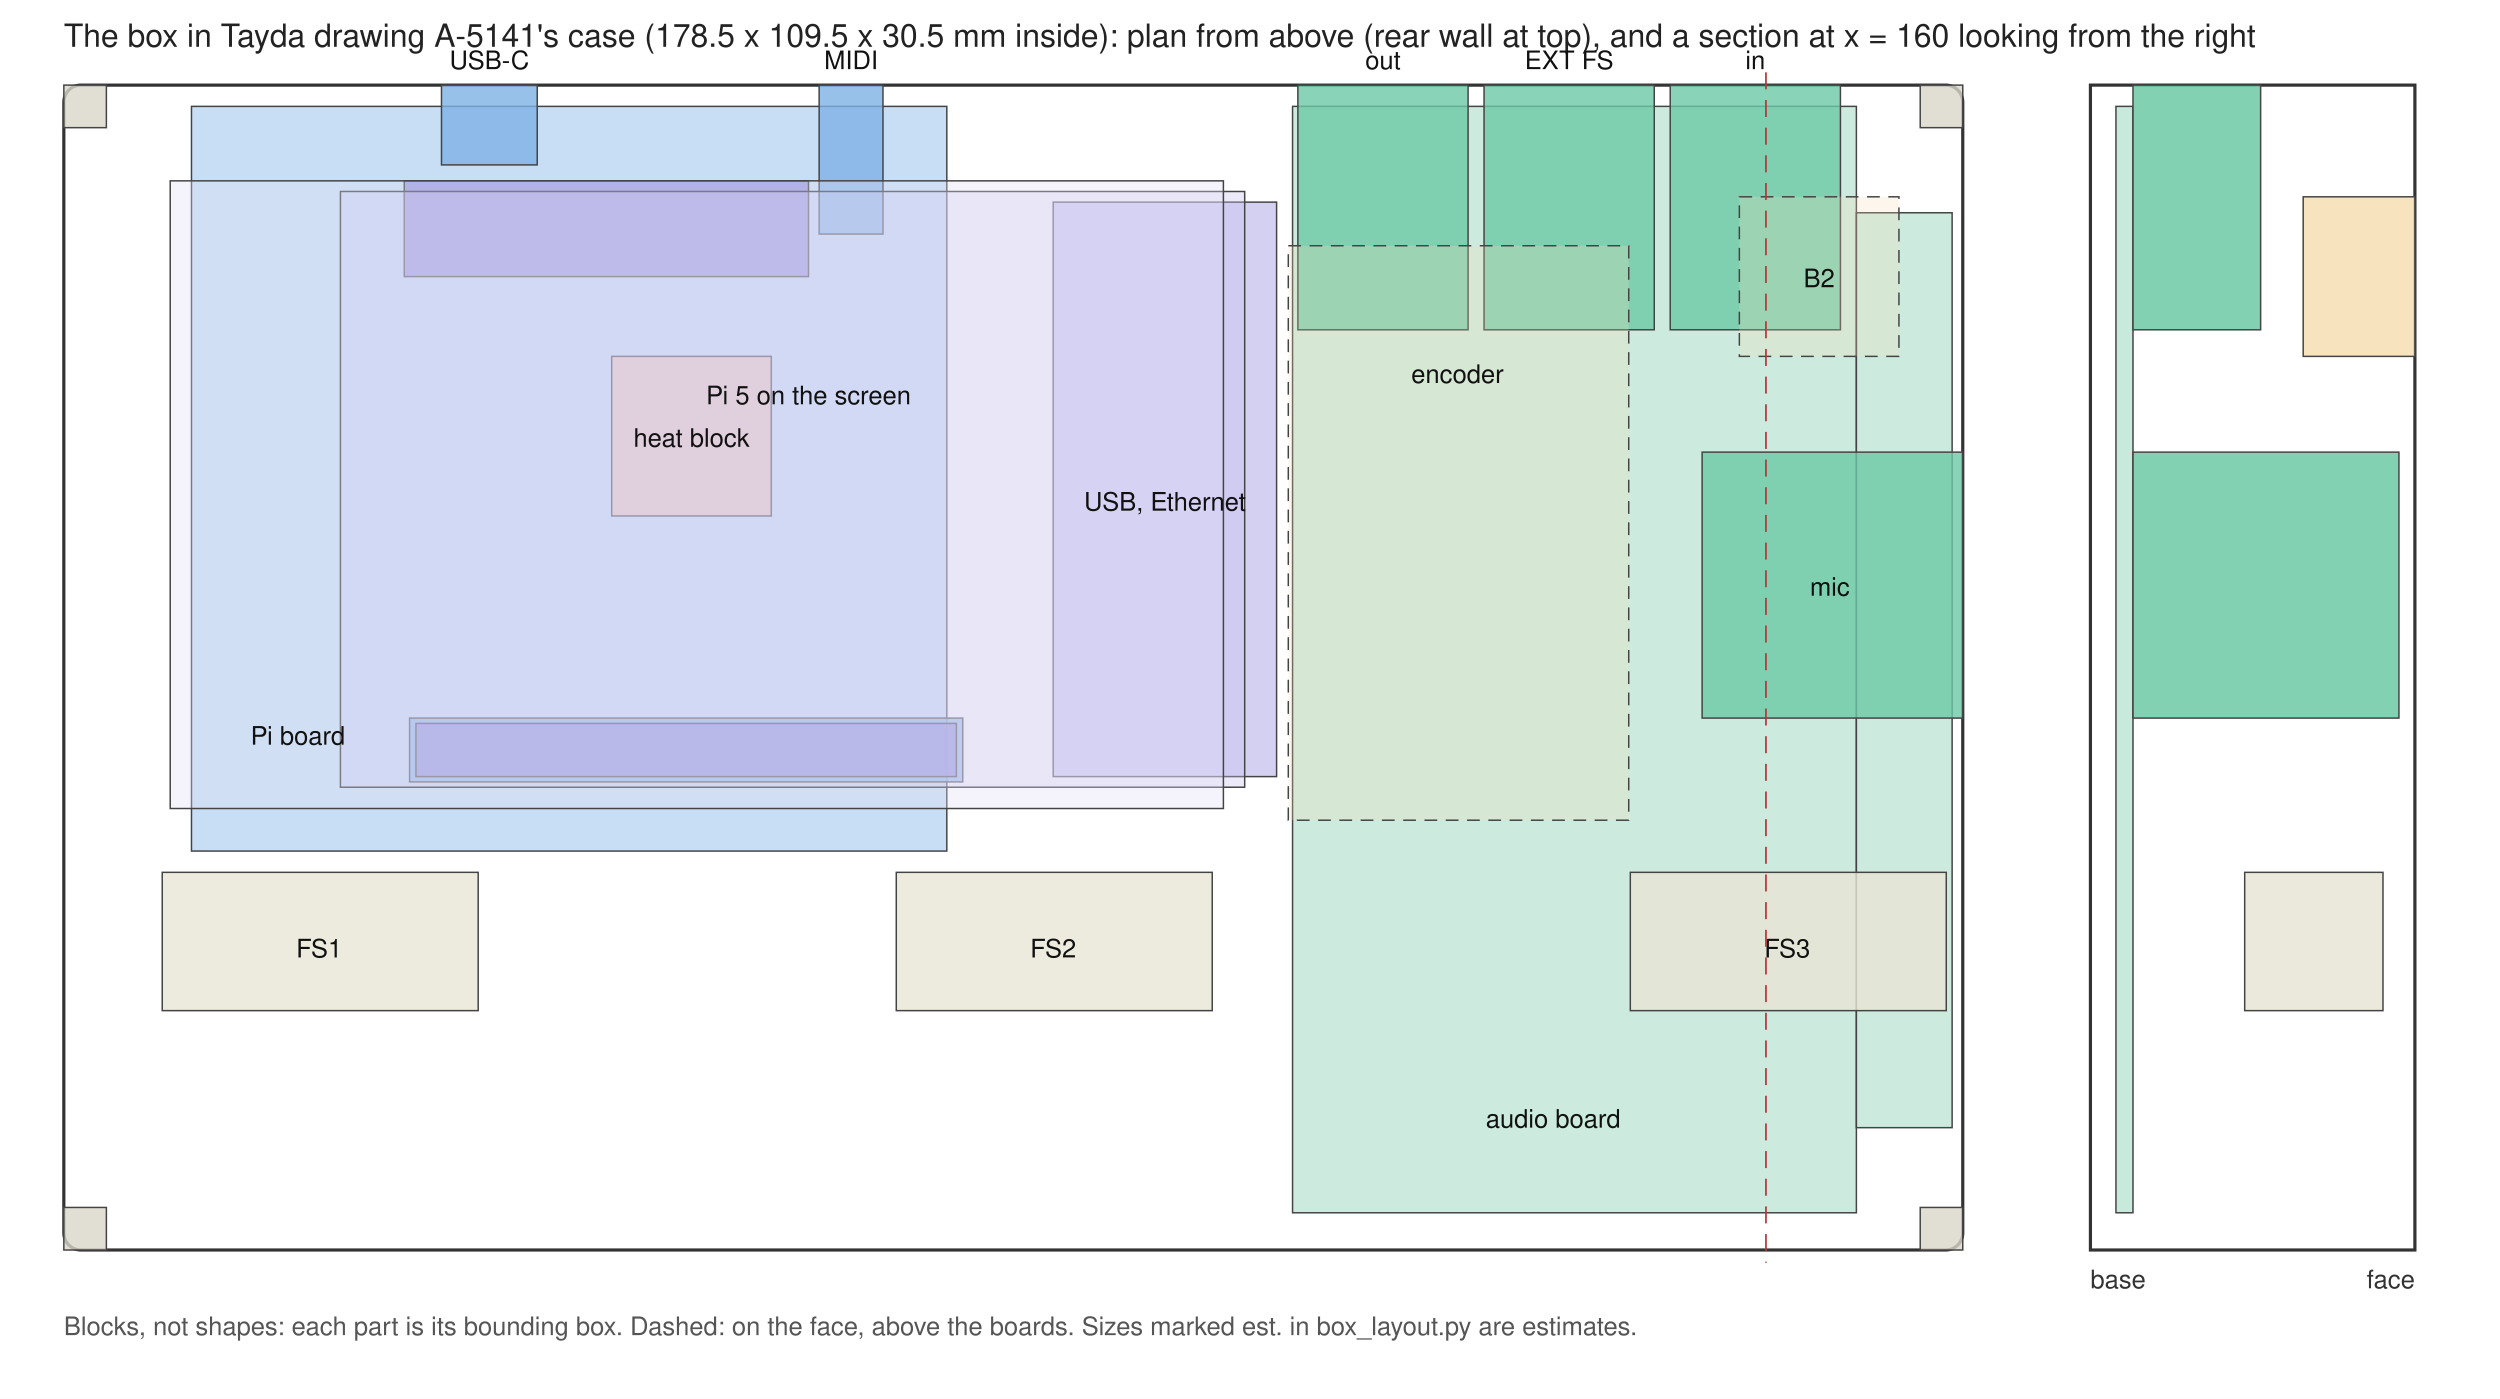
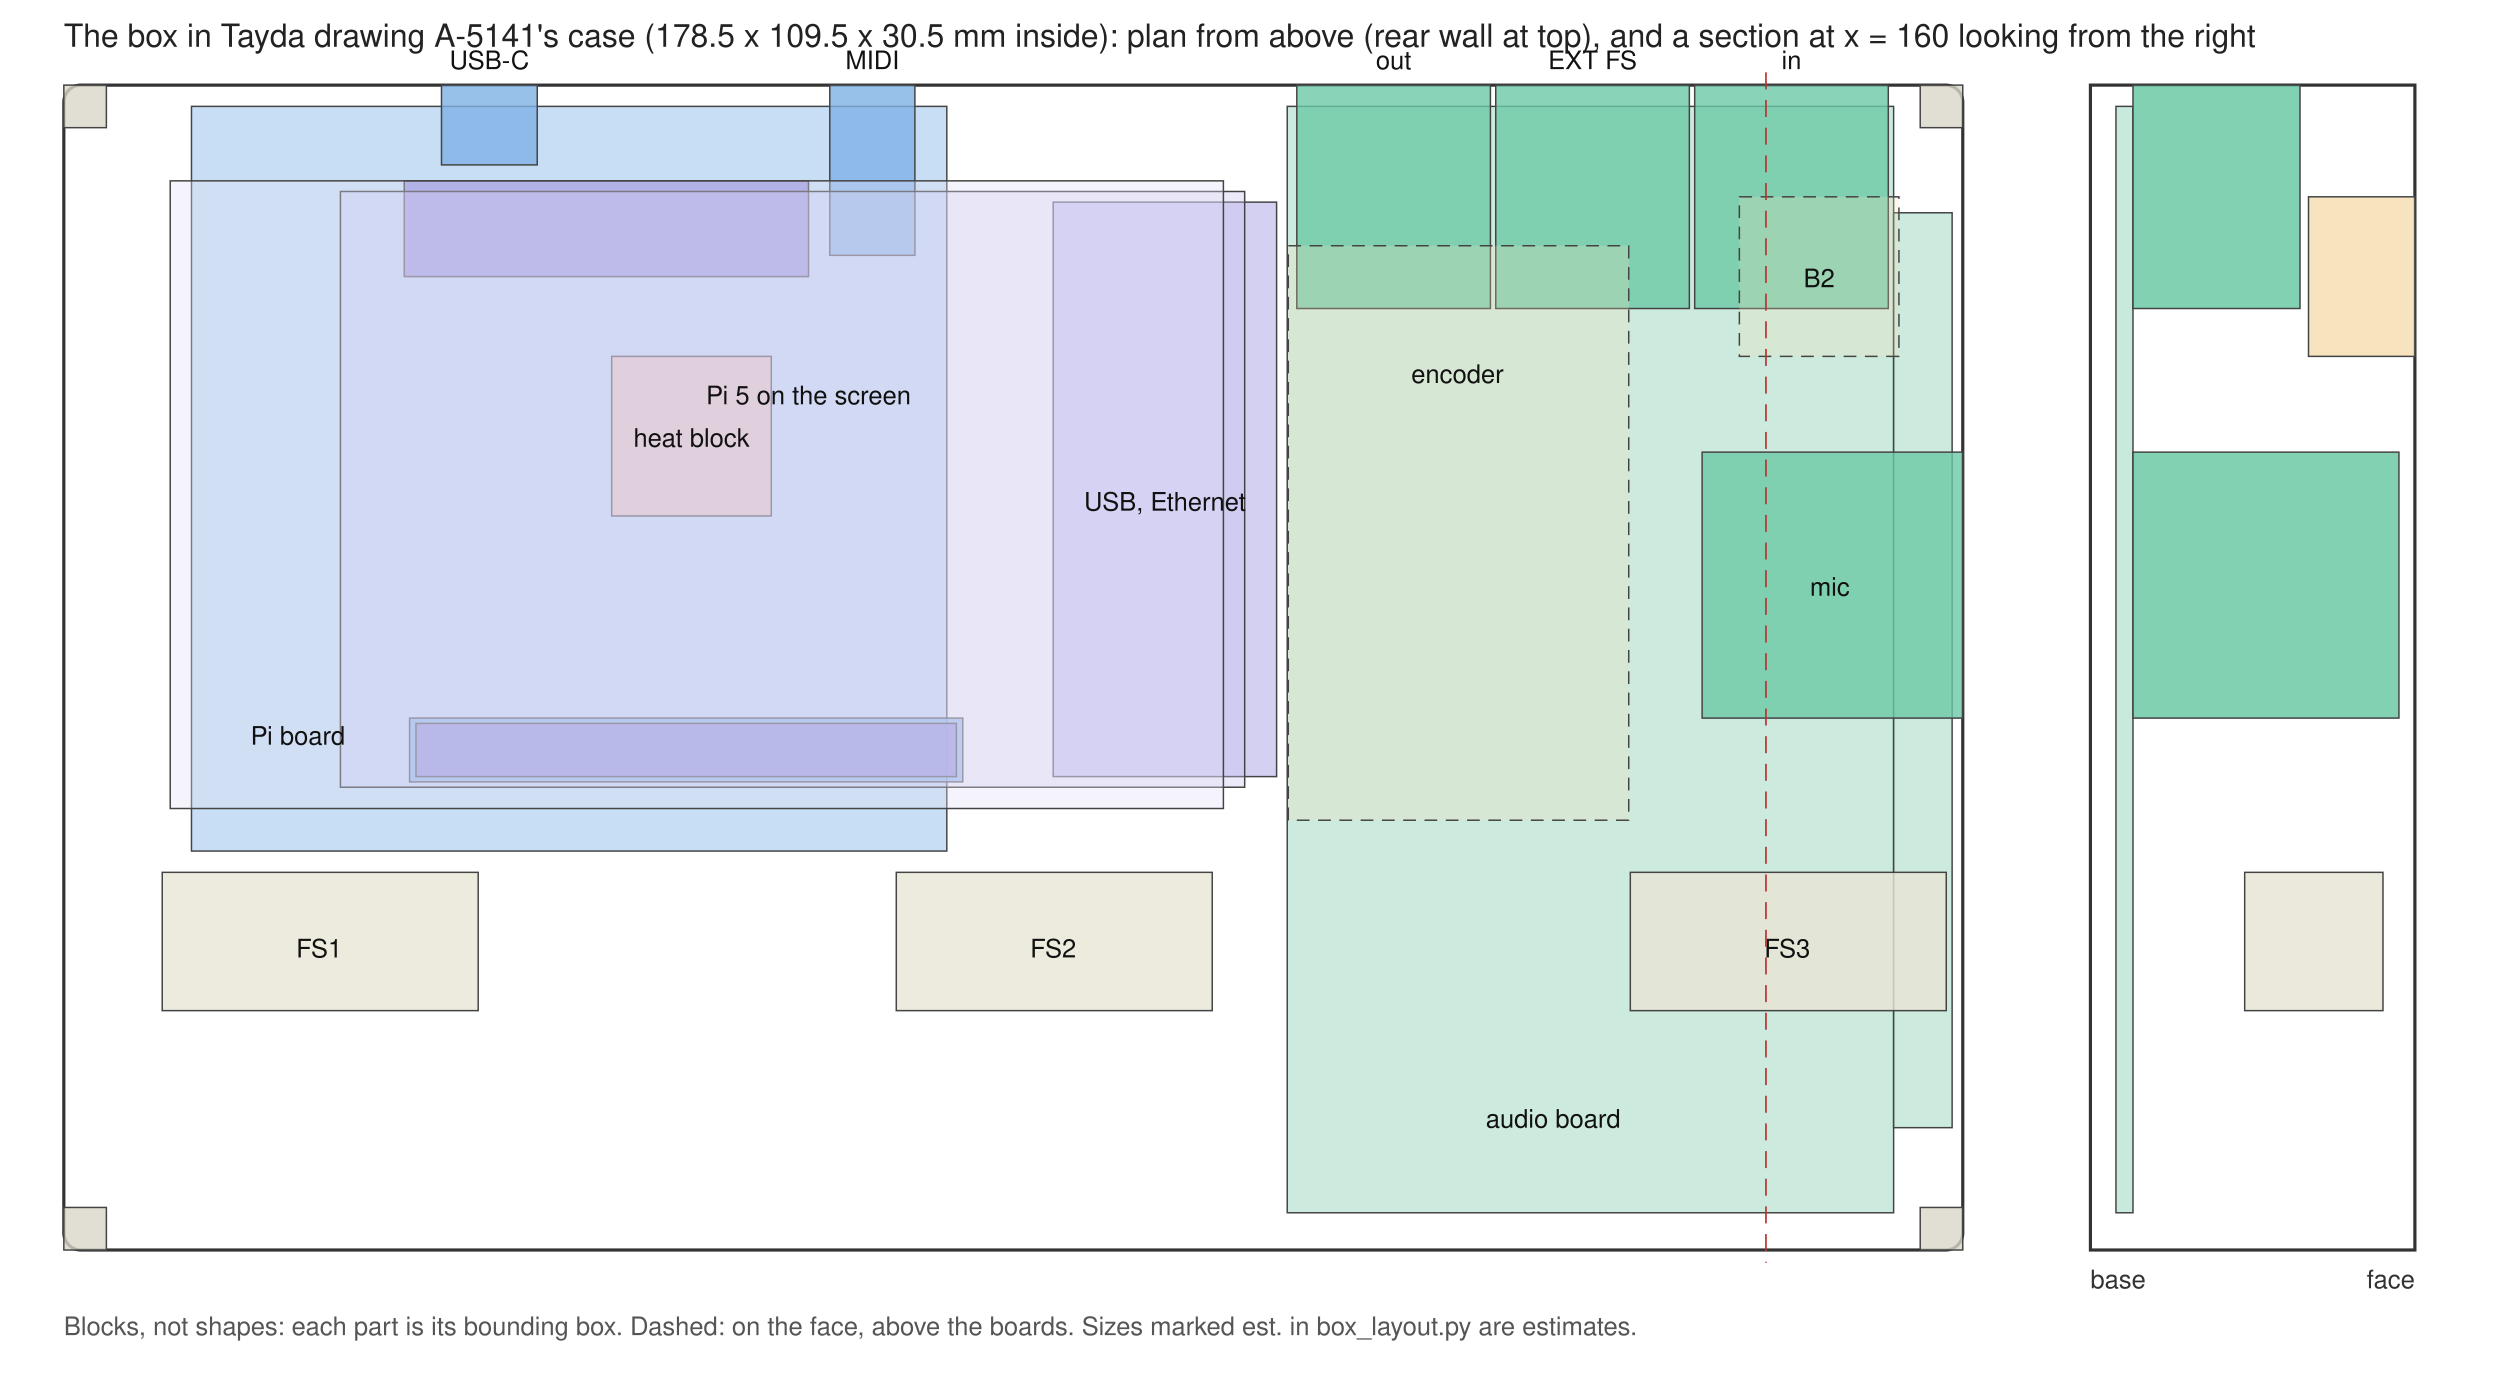
<svg xmlns="http://www.w3.org/2000/svg" width="1175" height="657.5" viewBox="0 0 1175 657.5" font-family="Helvetica, Arial, sans-serif">
  <rect width="1175" height="657.5" fill="#fff" />
  <text x="30" y="22" font-size="15" fill="#222">The box in Tayda drawing A-5141's case (178.5 x 109.5 x 30.5 mm inside): plan from above (rear wall at top), and a section at x = 160 looking from the right</text>
  <rect x="30" y="40" width="892.5" height="547.5" rx="8" fill="none" stroke="#333" stroke-width="1.5" />
  <rect x="30" y="40" width="20" height="20" fill="#d9d5c8" stroke="#444" stroke-width="0.7" fill-opacity="0.8" />
  <rect x="902.5" y="40" width="20" height="20" fill="#d9d5c8" stroke="#444" stroke-width="0.7" fill-opacity="0.8" />
  <rect x="30" y="567.5" width="20" height="20" fill="#d9d5c8" stroke="#444" stroke-width="0.7" fill-opacity="0.8" />
  <rect x="902.5" y="567.5" width="20" height="20" fill="#d9d5c8" stroke="#444" stroke-width="0.7" fill-opacity="0.8" />
-   <rect x="607.5" y="50" width="265" height="520" fill="#bfe6d6" stroke="#444" stroke-width="0.7" fill-opacity="0.8" />
-   <rect x="872.5" y="100" width="45" height="430" fill="#bfe6d6" stroke="#444" stroke-width="0.7" fill-opacity="0.8" />
+   <rect x="605" y="50" width="285" height="520" fill="#bfe6d6" stroke="#444" stroke-width="0.7" fill-opacity="0.8" />
+   <rect x="890" y="100" width="27.5" height="430" fill="#bfe6d6" stroke="#444" stroke-width="0.7" fill-opacity="0.8" />
  <rect x="90" y="50" width="355" height="350" fill="#b9d6f2" stroke="#444" stroke-width="0.7" fill-opacity="0.8" />
-   <rect x="610" y="40" width="80" height="115" fill="#6cc9a6" stroke="#444" stroke-width="0.7" fill-opacity="0.8" />
-   <rect x="697.5" y="40" width="80" height="115" fill="#6cc9a6" stroke="#444" stroke-width="0.7" fill-opacity="0.8" />
-   <rect x="785" y="40" width="80" height="115" fill="#6cc9a6" stroke="#444" stroke-width="0.7" fill-opacity="0.8" />
+   <rect x="609.5" y="40" width="91" height="105" fill="#6cc9a6" stroke="#444" stroke-width="0.7" fill-opacity="0.8" />
+   <rect x="703" y="40" width="91" height="105" fill="#6cc9a6" stroke="#444" stroke-width="0.7" fill-opacity="0.8" />
+   <rect x="796.5" y="40" width="91" height="105" fill="#6cc9a6" stroke="#444" stroke-width="0.7" fill-opacity="0.8" />
  <rect x="800" y="212.5" width="122.5" height="125" fill="#6cc9a6" stroke="#444" stroke-width="0.7" fill-opacity="0.8" />
  <rect x="192.5" y="337.5" width="260" height="30" fill="#7fb2e5" stroke="#444" stroke-width="0.7" fill-opacity="0.8" />
  <rect x="207.5" y="40" width="45" height="37.5" fill="#7fb2e5" stroke="#444" stroke-width="0.7" fill-opacity="0.8" />
-   <rect x="385" y="40" width="30" height="70" fill="#7fb2e5" stroke="#444" stroke-width="0.7" fill-opacity="0.8" />
+   <rect x="390" y="40" width="40" height="80" fill="#7fb2e5" stroke="#444" stroke-width="0.7" fill-opacity="0.8" />
  <rect x="287.5" y="167.5" width="75" height="75" fill="#f3c2b0" stroke="#444" stroke-width="0.7" fill-opacity="0.8" />
  <rect x="495" y="95" width="105" height="270" fill="#c9c4ee" stroke="#444" stroke-width="0.7" fill-opacity="0.8" />
  <rect x="195.5" y="340" width="254" height="25" fill="#8f88d8" stroke="#444" stroke-width="0.7" fill-opacity="0.8" />
  <rect x="190" y="85" width="190" height="45" fill="#8f88d8" stroke="#444" stroke-width="0.7" fill-opacity="0.8" />
  <rect x="160" y="90" width="425" height="280" fill="#c9c4ee" stroke="#444" stroke-width="0.7" fill-opacity="0.35" />
  <rect x="80" y="85" width="495" height="295" fill="#e3e0f7" stroke="#444" stroke-width="0.7" fill-opacity="0.35" />
  <rect x="76.25" y="410" width="148.5" height="65" fill="#e8e4d6" stroke="#444" stroke-width="0.7" fill-opacity="0.8" />
  <rect x="421.25" y="410" width="148.5" height="65" fill="#e8e4d6" stroke="#444" stroke-width="0.7" fill-opacity="0.8" />
  <rect x="766.25" y="410" width="148.5" height="65" fill="#e8e4d6" stroke="#444" stroke-width="0.7" fill-opacity="0.8" />
  <rect x="817.5" y="92.5" width="75" height="75" fill="#f6dfb4" stroke="#444" stroke-width="0.7" stroke-dasharray="6 4" fill-opacity="0.25" />
  <rect x="605.5" y="115.5" width="160" height="270" fill="#f6dfb4" stroke="#444" stroke-width="0.7" stroke-dasharray="6 4" fill-opacity="0.25" />
  <text x="380" y="190" font-size="12" text-anchor="middle" fill="#111">Pi 5 on the screen</text>
  <text x="140" y="350" font-size="12" text-anchor="middle" fill="#111">Pi board</text>
  <text x="325" y="210" font-size="12" text-anchor="middle" fill="#111">heat block</text>
  <text x="230" y="32.5" font-size="12" text-anchor="middle" fill="#111">USB-C</text>
-   <text x="400" y="32.5" font-size="12" text-anchor="middle" fill="#111">MIDI</text>
-   <text x="650" y="32.5" font-size="12" text-anchor="middle" fill="#111">out</text>
-   <text x="737.5" y="32.5" font-size="12" text-anchor="middle" fill="#111">EXT FS</text>
-   <text x="825" y="32.5" font-size="12" text-anchor="middle" fill="#111">in</text>
+   <text x="410" y="32.5" font-size="12" text-anchor="middle" fill="#111">MIDI</text>
+   <text x="655" y="32.5" font-size="12" text-anchor="middle" fill="#111">out</text>
+   <text x="748.5" y="32.5" font-size="12" text-anchor="middle" fill="#111">EXT FS</text>
+   <text x="842" y="32.5" font-size="12" text-anchor="middle" fill="#111">in</text>
  <text x="860" y="280" font-size="12" text-anchor="middle" fill="#111">mic</text>
  <text x="730" y="530" font-size="12" text-anchor="middle" fill="#111">audio board</text>
  <text x="685" y="180" font-size="12" text-anchor="middle" fill="#111">encoder</text>
  <text x="150" y="450" font-size="12" text-anchor="middle" fill="#111">FS1</text>
  <text x="495" y="450" font-size="12" text-anchor="middle" fill="#111">FS2</text>
  <text x="840" y="450" font-size="12" text-anchor="middle" fill="#111">FS3</text>
  <text x="855" y="135" font-size="12" text-anchor="middle" fill="#111">B2</text>
  <text x="547.5" y="240" font-size="12" text-anchor="middle" fill="#111">USB, Ethernet</text>
  <rect x="982.5" y="40" width="152.5" height="547.5" fill="none" stroke="#333" stroke-width="1.5" />
  <text x="982.5" y="605.5" font-size="12" fill="#333">base</text>
  <text x="1135" y="605.5" font-size="12" text-anchor="end" fill="#333">face</text>
  <rect x="994.5" y="50" width="8" height="520" fill="#bfe6d6" stroke="#444" stroke-width="0.7" fill-opacity="0.85" />
-   <rect x="1002.5" y="40" width="60" height="115" fill="#6cc9a6" stroke="#444" stroke-width="0.7" fill-opacity="0.85" />
+   <rect x="1002.5" y="40" width="78.5" height="105" fill="#6cc9a6" stroke="#444" stroke-width="0.7" fill-opacity="0.85" />
  <rect x="1002.5" y="212.5" width="125" height="125" fill="#6cc9a6" stroke="#444" stroke-width="0.7" fill-opacity="0.85" />
  <rect x="1055" y="410" width="65" height="65" fill="#e8e4d6" stroke="#444" stroke-width="0.7" fill-opacity="0.85" />
-   <rect x="1082.5" y="92.5" width="52.5" height="75" fill="#f6dfb4" stroke="#444" stroke-width="0.7" fill-opacity="0.85" />
+   <rect x="1085" y="92.5" width="50" height="75" fill="#f6dfb4" stroke="#444" stroke-width="0.7" fill-opacity="0.85" />
  <line x1="830" y1="34" x2="830" y2="593.5" stroke="#b33" stroke-width="0.8" stroke-dasharray="8 5" />
  <text x="30" y="627.5" font-size="12" fill="#555">Blocks, not shapes: each part is its bounding box. Dashed: on the face, above the boards. Sizes marked est. in box_layout.py are estimates.</text>
</svg>
